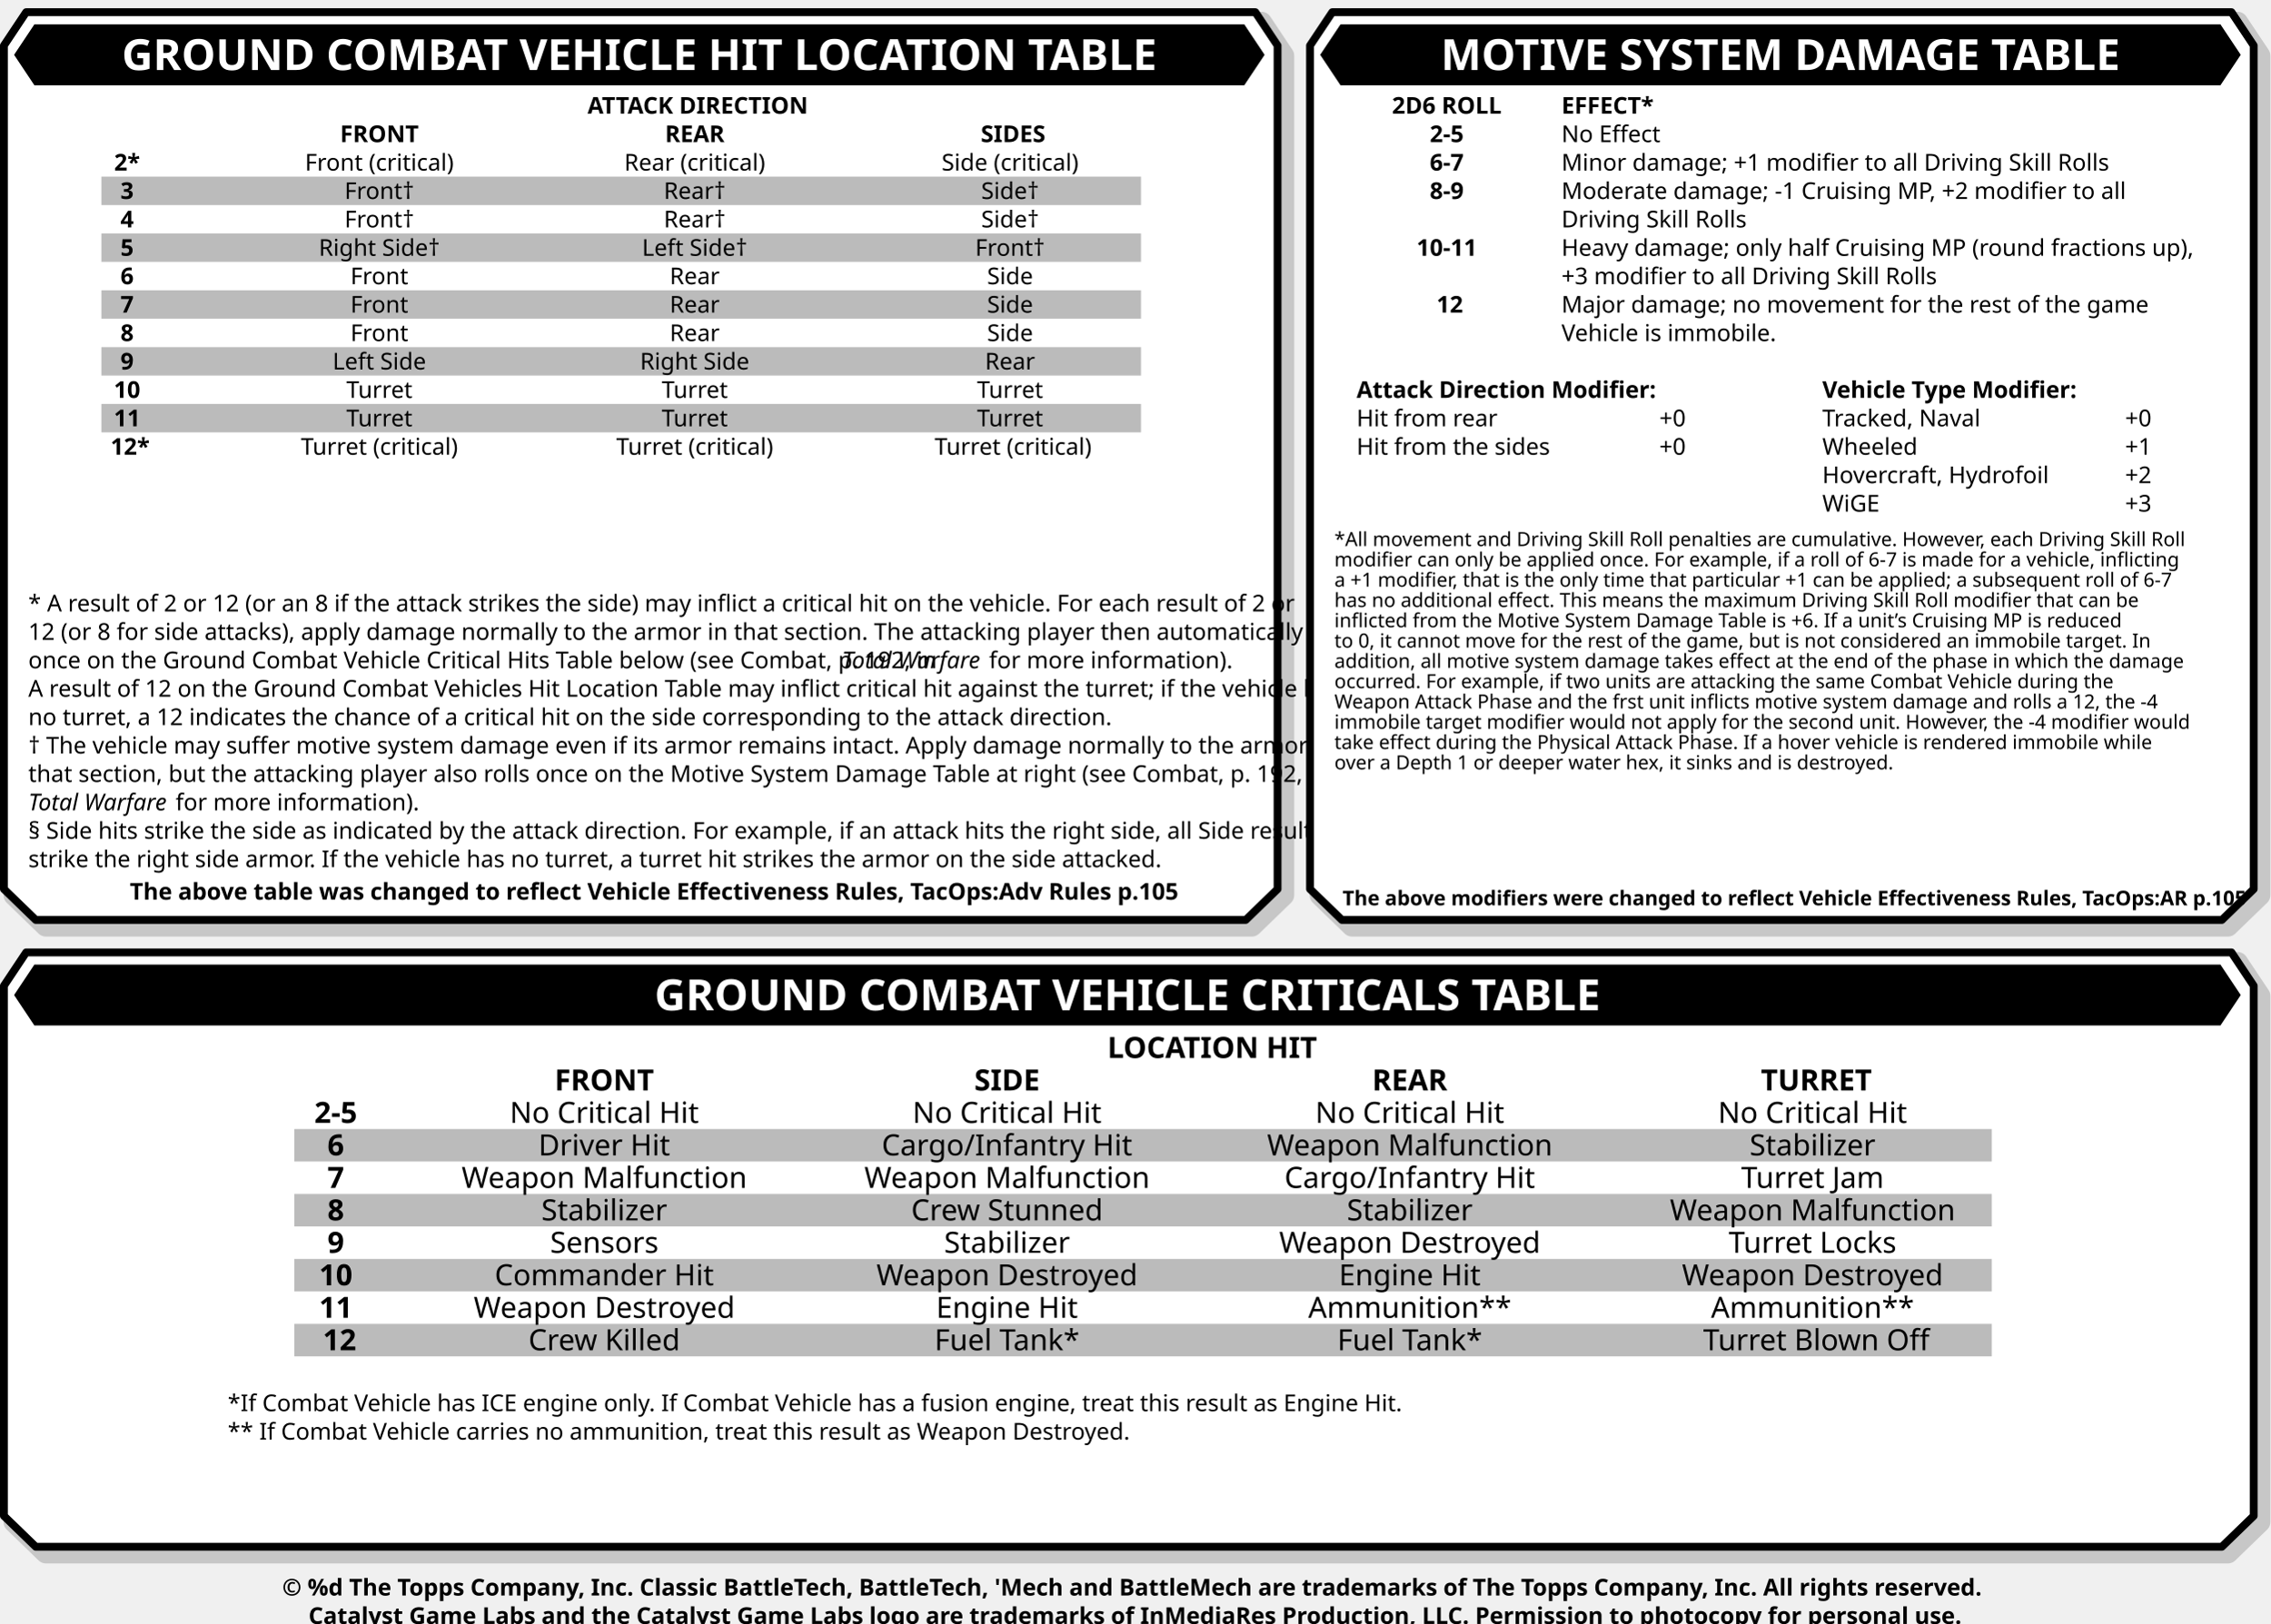
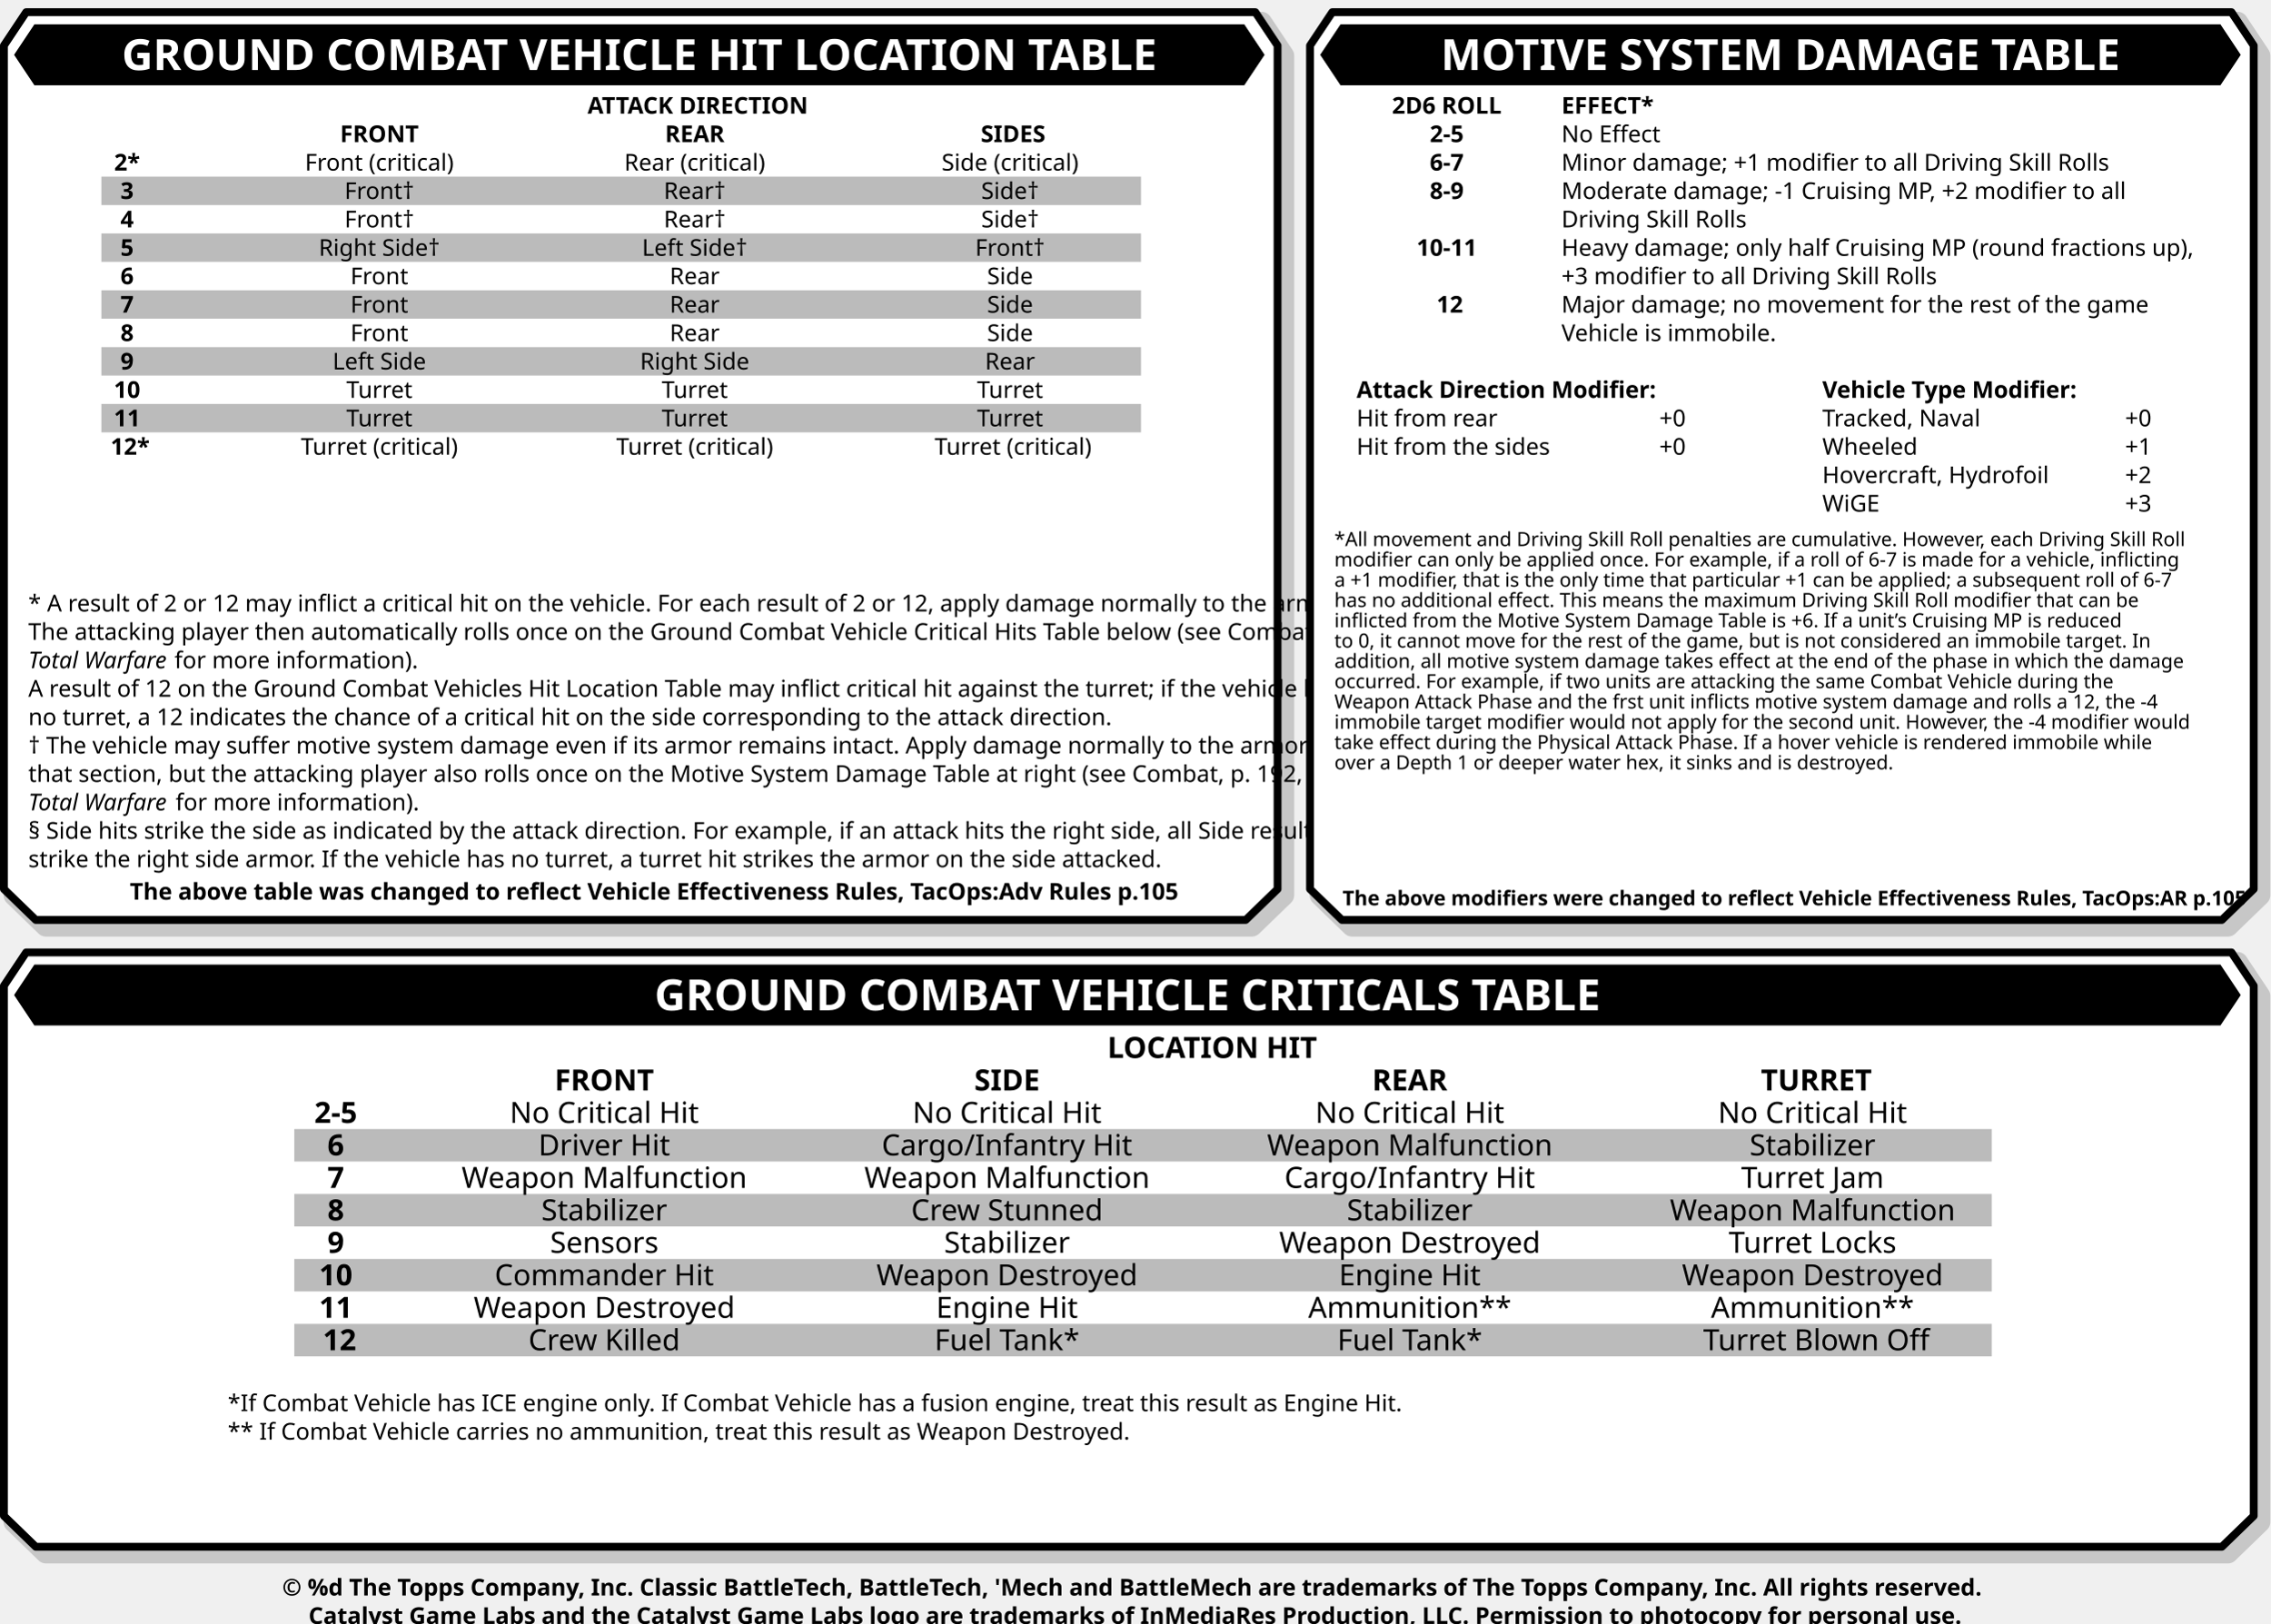
<svg xmlns="http://www.w3.org/2000/svg" contentScriptType="text/ecmascript" width="559.0" zoomAndPan="magnify" contentStyleType="text/css" height="400.0" preserveAspectRatio="xMidYMid meet" version="1.0" id="svg155">
  <defs id="defs155" />
  <g style="mml-color-elements:" id="rs_template">
    <text font-size="5.7px" transform="translate (279.5 400.0)" fill="#000000" text-anchor="middle" font-family="Eurostile" id="footer" font-weight="bold">
      <tspan lengthAdjust="spacingAndGlyphs" x="0.0" id="tspanCopyright" y="-7.000" textLength="531.050">© %d The Topps Company, Inc. Classic BattleTech, BattleTech, 'Mech and BattleMech are trademarks of The Topps Company, Inc. All rights reserved.</tspan>
      <tspan lengthAdjust="spacingAndGlyphs" x="0.0" y="0" textLength="503.100" id="tspan1">Catalyst Game Labs and the Catalyst Game Labs logo are trademarks of InMediaRes Production, LLC. Permission to photocopy for personal use.</tspan>
    </text>
    <g transform="translate(0.966,3)" id="g64">
      <g id="g4">
        <path fill="#ffffff" d="M 2.5,10.714 7.975,2.5 h 301.68 l 5.475,8.214 V 217.5 l -7.845,7.6 H 10.345 L 2.5,217.5 Z" stroke-width="5.2" stroke-linejoin="round" stroke="#c7c7c7" id="path1" />
        <path fill="#ffffff" d="M 0,8.214 5.475,0 h 302.68 l 5.475,8.214 V 216 l -7.845,7.6 H 7.845 L 0,216 Z" stroke-width="1.932" stroke-linejoin="round" stroke="#000000" id="path2" />
        <g transform="translate(2.5,3)" id="g3">
          <path fill="#000000" d="M 0,7.5 4.999,0 h 297.94 l 4.999,7.5 -4.999,7.5 H 4.999 Z" id="path3" />
          <text x="153.969" y="11.25" fill="#ffffff" text-anchor="middle" style="font-style:normal;font-weight:bold;font-size:10.6px;font-family:Eurostile" textLength="198.545" lengthAdjust="spacingAndGlyphs" id="text3">GROUND COMBAT VEHICLE HIT LOCATION TABLE</text>
        </g>
      </g>
      <g id="shade1" class="tableshading" style="fill:#bbbbbb" transform="translate(0,-3)">
        <rect id="rect155" width="256" height="7" x="24" y="43.5" />
        <rect id="rect156" width="256" height="7" x="24" y="57.5" />
        <rect id="rect157" width="256" height="7" x="24" y="71.5" />
        <rect id="rect158" width="256" height="7" x="24" y="85.5" />
        <rect id="rect159" width="256" height="7" x="24" y="99.5" />
      </g>
      <text fill="#000000" x="170.847" y="25" style="font-style:normal;font-weight:bold;font-size:5.7px;font-family:Eurostile" text-anchor="middle" id="text4">ATTACK DIRECTION</text>
      <g transform="translate(0,32)" id="g50">
        <text text-anchor="middle" style="font-style:normal;font-weight:bold;font-size:5.7px;font-family:Eurostile" id="text6">
          <tspan x="93.189" y="0" id="tspan4">FRONT</tspan>
          <tspan x="170.847" y="0" id="tspan5">REAR</tspan>
          <tspan x="248.504" y="0" id="tspan6">SIDES</tspan>
        </text>
        <text text-anchor="middle" style="font-style:normal;font-weight:bold;font-size:5.7px;font-family:Eurostile" id="text17">
          <tspan x="31.063" y="7" id="tspan7">2*</tspan>
          <tspan x="31.063" y="14" id="tspan8">3</tspan>
          <tspan x="31.063" y="21" id="tspan9">4</tspan>
          <tspan x="31.063" y="28" id="tspan10">5</tspan>
          <tspan x="31.063" y="35" id="tspan11">6</tspan>
          <tspan x="31.063" y="42" id="tspan12">7</tspan>
          <tspan x="31.063" y="49" id="tspan13">8</tspan>
          <tspan x="31.063" y="56" id="tspan14">9</tspan>
          <tspan x="31.063" y="63" id="tspan15">10</tspan>
          <tspan x="31.063" y="70" id="tspan16">11</tspan>
          <tspan x="31.063" y="77" id="tspan17">12*</tspan>
        </text>
        <text text-anchor="middle" style="font-style:normal;font-weight:normal;font-size:5.7px;font-family:Eurostile" id="text50">
          <tspan x="93.189" y="7" id="tspan18">Front (critical)</tspan>
          <tspan x="170.847" y="7" id="tspan19">Rear (critical)</tspan>
          <tspan x="248.504" y="7" id="tspan20">Side (critical)</tspan>
          <tspan x="93.189" y="14" id="tspan21">Front†</tspan>
          <tspan x="170.847" y="14" id="tspan22">Rear†</tspan>
          <tspan x="248.504" y="14" id="tspan23">Side†</tspan>
          <tspan x="93.189" y="21" id="tspan24">Front†</tspan>
          <tspan x="170.847" y="21" id="tspan25">Rear†</tspan>
          <tspan x="248.504" y="21" id="tspan26">Side†</tspan>
          <tspan x="93.189" y="28" id="tspan27">Right Side†</tspan>
          <tspan x="170.847" y="28" id="tspan28">Left Side†</tspan>
          <tspan x="248.504" y="28" id="tspan29">Front†</tspan>
          <tspan x="93.189" y="35" id="tspan30">Front</tspan>
          <tspan x="170.847" y="35" id="tspan31">Rear</tspan>
          <tspan x="248.504" y="35" id="tspan32">Side</tspan>
          <tspan x="93.189" y="42" id="tspan33">Front</tspan>
          <tspan x="170.847" y="42" id="tspan34">Rear</tspan>
          <tspan x="248.504" y="42" id="tspan35">Side</tspan>
          <tspan x="93.189" y="49" id="tspan36">Front</tspan>
          <tspan x="170.847" y="49" id="tspan37">Rear</tspan>
          <tspan x="248.504" y="49" id="tspan38">Side</tspan>
          <tspan x="93.189" y="56" id="tspan39">Left Side</tspan>
          <tspan x="170.847" y="56" id="tspan40">Right Side</tspan>
          <tspan x="248.504" y="56" id="tspan41">Rear</tspan>
          <tspan x="93.189" y="63" id="tspan42">Turret</tspan>
          <tspan x="170.847" y="63" id="tspan43">Turret</tspan>
          <tspan x="248.504" y="63" id="tspan44">Turret</tspan>
          <tspan x="93.189" y="70" id="tspan45">Turret</tspan>
          <tspan x="170.847" y="70" id="tspan46">Turret</tspan>
          <tspan x="248.504" y="70" id="tspan47">Turret</tspan>
          <tspan x="93.189" y="77" id="tspan48">Turret (critical)</tspan>
          <tspan x="170.847" y="77" id="tspan49">Turret (critical)</tspan>
          <tspan x="248.504" y="77" id="tspan50">Turret (critical)</tspan>
        </text>
      </g>
      <g transform="translate(0,140.6)" id="g63">
-         <text x="6" y="7" fill="#000000" text-anchor="start" style="font-style:normal;font-weight:normal;font-size:5.7px;font-family:Eurostile" textLength="301.63" lengthAdjust="spacingAndGlyphs" id="text51">* A result of 2 or 12 (or an 8 if the attack strikes the side) may inflict a critical hit on the vehicle. For each result of 2 or</text>
-         <text x="6" y="14" fill="#000000" text-anchor="start" style="font-style:normal;font-weight:normal;font-size:5.7px;font-family:Eurostile" textLength="301.63" lengthAdjust="spacingAndGlyphs" id="text52">12 (or 8 for side attacks), apply damage normally to the armor in that section. The attacking player then automatically rolls</text>
-         <text x="6" y="21" fill="#000000" text-anchor="start" style="font-style:normal;font-weight:normal;font-size:5.7px;font-family:Eurostile" textLength="200.326" lengthAdjust="spacingAndGlyphs" id="text53">once on the Ground Combat Vehicle Critical Hits Table below (see Combat, p. 192, in</text>
-         <text x="206.326" y="21" fill="#000000" text-anchor="start" style="font-style:italic;font-weight:normal;font-size:5.7px;font-family:Eurostile" textLength="33.425" lengthAdjust="spacingAndGlyphs" id="text54">Total Warfare</text>
-         <text x="242.595" y="21" fill="#000000" text-anchor="start" style="font-style:normal;font-weight:normal;font-size:5.7px;font-family:Eurostile" textLength="53.281" lengthAdjust="spacingAndGlyphs" id="text55">for more information).</text>
+         <text x="6" y="7" fill="#000000" text-anchor="start" style="font-style:normal;font-weight:normal;font-size:5.7px;font-family:Eurostile" textLength="301.63" lengthAdjust="spacingAndGlyphs" id="text51">* A result of 2 or 12 may inflict a critical hit on the vehicle. For each result of 2 or 12, apply damage normally to the armor in that section.</text>
+         <text x="6" y="14" fill="#000000" text-anchor="start" style="font-style:normal;font-weight:normal;font-size:5.7px;font-family:Eurostile" textLength="301.63" lengthAdjust="spacingAndGlyphs" id="text52">The attacking player then automatically rolls once on the Ground Combat Vehicle Critical Hits
+             Table below (see Combat, p. 192, in</text>
+         <text x="6" y="21" fill="#000000" text-anchor="start" style="font-style:italic;font-weight:normal;font-size:5.7px;font-family:Eurostile" textLength="33.425" lengthAdjust="spacingAndGlyphs" id="text54">Total Warfare</text>
+         <text x="42" y="21" fill="#000000" text-anchor="start" style="font-style:normal;font-weight:normal;font-size:5.7px;font-family:Eurostile" textLength="53.281" lengthAdjust="spacingAndGlyphs" id="text55">for more information).</text>
        <text x="6" y="28" fill="#000000" text-anchor="start" style="font-style:normal;font-weight:normal;font-size:5.7px;font-family:Eurostile" textLength="301.63" lengthAdjust="spacingAndGlyphs" id="text56">A result of 12 on the Ground Combat Vehicles Hit Location Table may inflict critical hit against the turret; if the vehicle has</text>
        <text fill="#000000" x="6" y="35" style="font-style:normal;font-weight:normal;font-size:5.7px;font-family:Eurostile" text-anchor="start" id="text57">no turret, a 12 indicates the chance of a critical hit on the side corresponding to the attack direction.</text>
        <text x="6" y="42" fill="#000000" text-anchor="start" style="font-style:normal;font-weight:normal;font-size:5.7px;font-family:Eurostile" textLength="301.63" lengthAdjust="spacingAndGlyphs" id="text58">† The vehicle may suffer motive system damage even if its armor remains intact. Apply damage normally to the armor in</text>
        <text x="6" y="49" fill="#000000" text-anchor="start" style="font-style:normal;font-weight:normal;font-size:5.7px;font-family:Eurostile" textLength="301.63" lengthAdjust="spacingAndGlyphs" id="text59">that section, but the attacking player also rolls once on the Motive System Damage Table at right (see Combat, p. 192, in</text>
        <text x="6" y="56" fill="#000000" text-anchor="start" style="font-style:italic;font-weight:normal;font-size:5.7px;font-family:Eurostile" textLength="33.425" lengthAdjust="spacingAndGlyphs" id="text60">Total Warfare</text>
        <text x="42.269" y="56" fill="#000000" text-anchor="start" style="font-style:normal;font-weight:normal;font-size:5.7px;font-family:Eurostile" textLength="53.281" lengthAdjust="spacingAndGlyphs" id="text61">for more information).</text>
        <text x="6" y="63" fill="#000000" text-anchor="start" style="font-style:normal;font-weight:normal;font-size:5.7px;font-family:Eurostile" textLength="301.63" lengthAdjust="spacingAndGlyphs" id="text62">§ Side hits strike the side as indicated by the attack direction. For example, if an attack hits the right side, all Side results</text>
        <text fill="#000000" x="6" y="70" style="font-style:normal;font-weight:normal;font-size:5.7px;font-family:Eurostile" text-anchor="start" id="text63">strike the right side armor. If the vehicle has no turret, a turret hit strikes the armor on the side attacked.</text>
        <text fill="#000000" x="31" y="78" style="font-style:normal;font-weight:bold;font-size:5.7px;font-family:Eurostile" text-anchor="start" id="text160">The above table was changed to reflect Vehicle Effectiveness Rules, TacOps:Adv Rules p.105</text>
      </g>
    </g>
    <g transform="translate(322.596,3)" id="g107">
      <g id="g67">
        <path fill="#ffffff" d="M 2.5,10.714 7.975,2.5 h 220.42 l 5.475,8.214 V 217.5 l -7.845,7.6 H 10.345 L 2.5,217.5 Z" stroke-width="5.2" stroke-linejoin="round" stroke="#c7c7c7" id="path64" />
        <path fill="#ffffff" d="M 0,8.214 5.475,0 h 221.42 l 5.475,8.214 V 216 l -7.845,7.6 H 7.845 L 0,216 Z" stroke-width="1.932" stroke-linejoin="round" stroke="#000000" id="path65" />
        <g transform="translate(2.5,3)" id="g66">
          <path fill="#000000" d="M 0,7.5 4.999,0 h 216.68 l 4.999,7.5 -4.999,7.5 H 4.999 Z" id="path66" />
          <text x="113.339" y="11.25" fill="#ffffff" text-anchor="middle" style="font-style:normal;font-weight:bold;font-size:10.6px;font-family:Eurostile" textLength="157.417" lengthAdjust="spacingAndGlyphs" id="text66">MOTIVE SYSTEM DAMAGE TABLE</text>
        </g>
      </g>
      <g transform="translate(0,25)" id="g81">
        <text text-anchor="start" style="font-style:normal;font-weight:bold;font-size:5.7px;font-family:Eurostile" id="text67">
          <tspan x="61.93" y="0" id="tspan67">EFFECT*</tspan>
        </text>
        <text text-anchor="middle" style="font-style:normal;font-weight:bold;font-size:5.7px;font-family:Eurostile" id="text73">
          <tspan x="34.405" y="0" id="tspan68">2D6 ROLL</tspan>
          <tspan x="34.405" y="7" id="tspan69">2-5</tspan>
          <tspan x="34.405" y="14" id="tspan70">6-7</tspan>
          <tspan x="34.405" y="21" id="tspan71">8-9</tspan>
          <tspan x="34.405" y="35" id="tspan72">10-11</tspan>
          <tspan x="34.405" y="49" id="tspan73">12</tspan>
        </text>
        <text text-anchor="start" style="font-style:normal;font-weight:normal;font-size:5.7px;font-family:Eurostile" id="text81">
          <tspan x="61.93" y="7" id="tspan74">No Effect</tspan>
          <tspan x="61.93" y="14" id="tspan75">Minor damage; +1 modifier to all Driving Skill Rolls</tspan>
          <tspan x="61.93" y="21" id="tspan76">Moderate damage; -1 Cruising MP, +2 modifier to all</tspan>
          <tspan x="61.93" y="28" id="tspan77">Driving Skill Rolls</tspan>
          <tspan x="61.93" y="35" id="tspan78">Heavy damage; only half Cruising MP (round fractions up),</tspan>
          <tspan x="61.93" y="42" id="tspan79">+3 modifier to all Driving Skill Rolls</tspan>
          <tspan x="61.93" y="49" id="tspan80">Major damage; no movement for the rest of the game</tspan>
          <tspan x="61.93" y="56" id="tspan81">Vehicle is immobile.</tspan>
        </text>
      </g>
      <g transform="translate(0,95)" id="g86">
        <text text-anchor="start" style="font-style:normal;font-weight:bold;font-size:5.7px;font-family:Eurostile" id="text82">
          <tspan x="11.469" y="0" id="tspan82">Attack Direction Modifier:</tspan>
        </text>
        <text text-anchor="start" style="font-style:normal;font-weight:normal;font-size:5.7px;font-family:Eurostile" id="text86">
          <tspan x="11.469" y="7" id="tspan83">Hit from rear</tspan>
          <tspan x="86.014" y="7" id="tspan84">+0</tspan>
          <tspan x="11.469" y="14" id="tspan85">Hit from the sides</tspan>
          <tspan x="86.014" y="14" id="tspan86">+0</tspan>
        </text>
      </g>
      <g transform="translate(114.685,95)" id="g95">
        <text text-anchor="start" style="font-style:normal;font-weight:bold;font-size:5.7px;font-family:Eurostile" id="text87">
          <tspan x="11.469" y="0" id="tspan87">Vehicle Type Modifier:</tspan>
        </text>
        <text text-anchor="start" style="font-style:normal;font-weight:normal;font-size:5.7px;font-family:Eurostile" id="text95">
          <tspan x="11.469" y="7" id="tspan88">Tracked, Naval</tspan>
          <tspan x="86.014" y="7" id="tspan89">+0</tspan>
          <tspan x="11.469" y="14" id="tspan90">Wheeled</tspan>
          <tspan x="86.014" y="14" id="tspan91">+1</tspan>
          <tspan x="11.469" y="21" id="tspan92">Hovercraft, Hydrofoil</tspan>
          <tspan x="86.014" y="21" id="tspan93">+2</tspan>
          <tspan x="11.469" y="28" id="tspan94">WiGE</tspan>
          <tspan x="86.014" y="28" id="tspan95">+3</tspan>
        </text>
      </g>
      <text x="6" y="131.5" fill="#000000" text-anchor="start" style="font-style:normal;font-weight:normal;font-size:4.8px;font-family:Eurostile" textLength="220.37" lengthAdjust="spacingAndGlyphs" id="text96">*All movement and Driving Skill Roll penalties are cumulative. However, each Driving Skill Roll</text>
      <text x="6" y="136.5" fill="#000000" text-anchor="start" style="font-style:normal;font-weight:normal;font-size:4.8px;font-family:Eurostile" textLength="220.37" lengthAdjust="spacingAndGlyphs" id="text97">modifier can only be applied once. For example, if a roll of 6-7 is made for a vehicle, inflicting</text>
      <text x="6" y="141.5" fill="#000000" text-anchor="start" style="font-style:normal;font-weight:normal;font-size:4.8px;font-family:Eurostile" textLength="220.37" lengthAdjust="spacingAndGlyphs" id="text98">a +1 modifier, that is the only time that particular +1 can be applied; a subsequent roll of 6-7</text>
      <text x="6" y="146.5" fill="#000000" text-anchor="start" style="font-style:normal;font-weight:normal;font-size:4.8px;font-family:Eurostile" textLength="220.37" lengthAdjust="spacingAndGlyphs" id="text99">has no additional effect. This means the maximum Driving Skill Roll modifier that can be</text>
      <text x="6" y="151.5" fill="#000000" text-anchor="start" style="font-style:normal;font-weight:normal;font-size:4.8px;font-family:Eurostile" textLength="220.37" lengthAdjust="spacingAndGlyphs" id="text100">inflicted from the Motive System Damage Table is +6. If a unit’s Cruising MP is reduced</text>
      <text x="6" y="156.5" fill="#000000" text-anchor="start" style="font-style:normal;font-weight:normal;font-size:4.8px;font-family:Eurostile" textLength="220.37" lengthAdjust="spacingAndGlyphs" id="text101">to 0, it cannot move for the rest of the game, but is not considered an immobile target. In</text>
      <text x="6" y="161.5" fill="#000000" text-anchor="start" style="font-style:normal;font-weight:normal;font-size:4.8px;font-family:Eurostile" textLength="220.37" lengthAdjust="spacingAndGlyphs" id="text102">addition, all motive system damage takes effect at the end of the phase in which the damage</text>
      <text x="6" y="166.5" fill="#000000" text-anchor="start" style="font-style:normal;font-weight:normal;font-size:4.8px;font-family:Eurostile" textLength="220.37" lengthAdjust="spacingAndGlyphs" id="text103">occurred. For example, if two units are attacking the same Combat Vehicle during the</text>
      <text x="6" y="171.5" fill="#000000" text-anchor="start" style="font-style:normal;font-weight:normal;font-size:4.8px;font-family:Eurostile" textLength="220.37" lengthAdjust="spacingAndGlyphs" id="text104">Weapon Attack Phase and the frst unit inflicts motive system damage and rolls a 12, the -4</text>
      <text x="6" y="176.5" fill="#000000" text-anchor="start" style="font-style:normal;font-weight:normal;font-size:4.8px;font-family:Eurostile" textLength="220.37" lengthAdjust="spacingAndGlyphs" id="text105">immobile target modifier would not apply for the second unit. However, the -4 modifier would</text>
      <text x="6" y="181.5" fill="#000000" text-anchor="start" style="font-style:normal;font-weight:normal;font-size:4.8px;font-family:Eurostile" textLength="220.37" lengthAdjust="spacingAndGlyphs" id="text106">take effect during the Physical Attack Phase. If a hover vehicle is rendered immobile while</text>
      <text fill="#000000" x="6" y="186.5" style="font-style:normal;font-weight:normal;font-size:4.8px;font-family:Eurostile" text-anchor="start" id="text107">over a Depth 1 or deeper water hex, it sinks and is destroyed.</text>
      <text fill="#000000" x="8" y="220" style="font-style:normal;font-weight:bold;font-size:5px;font-family:Eurostile" text-anchor="start" id="text161">The above modifiers were changed to reflect Vehicle Effectiveness Rules, TacOps:AR p.105</text>
    </g>
    <g transform="translate(0.966,234.6)" id="g155">
      <g id="g110">
        <path fill="#ffffff" d="M 2.5,10.714 7.975,2.5 h 542.05 l 5.475,8.214 V 140.3 l -7.845,7.6 H 10.345 L 2.5,140.3 Z" stroke-width="5.2" stroke-linejoin="round" stroke="#c7c7c7" id="path107" />
        <path fill="#ffffff" d="M 0,8.214 5.475,0 h 543.05 L 554,8.214 V 138.8 l -7.845,7.6 H 7.845 L 0,138.8 Z" stroke-width="1.932" stroke-linejoin="round" stroke="#000000" id="path108" />
        <g transform="translate(2.5,3)" id="g109">
          <path fill="#000000" d="M 0,7.5 4.999,0 h 538.31 l 4.999,7.5 -4.999,7.5 H 4.999 Z" id="path109" />
          <text x="274.154" y="11.25" fill="#ffffff" text-anchor="middle" style="font-style:normal;font-weight:bold;font-size:10.6px;font-family:Eurostile" textLength="213.991" lengthAdjust="spacingAndGlyphs" id="text109">GROUND COMBAT VEHICLE CRITICALS TABLE</text>
        </g>
      </g>
      <g id="shade2" transform="translate(-5.5,-219.5)" class="tableshading" style="fill:#bbbbbb">
        <rect id="rect160" width="418" height="8" x="77" y="263" />
        <rect id="rect161" width="418" height="8" x="77" y="279" />
        <rect id="rect162" width="418" height="8" x="77" y="295" />
        <rect id="rect163" width="418" height="8" x="77" y="311" />
      </g>
      <text fill="#000000" x="297.54" y="26" style="font-style:normal;font-weight:bold;font-size:7.2px;font-family:Eurostile" text-anchor="middle" id="text110">LOCATION HIT</text>
      <g transform="translate(0,34)" id="g153">
        <text text-anchor="middle" style="font-style:normal;font-weight:bold;font-size:7.2px;font-family:Eurostile" id="text113">
          <tspan x="148.77" y="0" id="tspan110">FRONT</tspan>
          <tspan x="247.95" y="0" id="tspan111">SIDE</tspan>
          <tspan x="347.13" y="0" id="tspan112">REAR</tspan>
          <tspan x="446.31" y="0" id="tspan113">TURRET</tspan>
        </text>
        <text text-anchor="middle" style="font-style:normal;font-weight:bold;font-size:7.2px;font-family:Eurostile" id="text121">
          <tspan x="82.65" y="8" id="tspan114">2-5</tspan>
          <tspan x="82.65" y="16" id="tspan115">6</tspan>
          <tspan x="82.65" y="24" id="tspan116">7</tspan>
          <tspan x="82.65" y="32" id="tspan117">8</tspan>
          <tspan x="82.65" y="40" id="tspan118">9</tspan>
          <tspan x="82.65" y="48" id="tspan119">10</tspan>
          <tspan x="82.65" y="56" id="tspan120">11</tspan>
          <tspan x="82.65" y="64" id="tspan121">12</tspan>
        </text>
        <text text-anchor="middle" style="font-style:normal;font-weight:normal;font-size:7.2px;font-family:Eurostile" id="text153">
          <tspan x="148.77" y="8" id="tspan122">No Critical Hit</tspan>
          <tspan x="247.95" y="8" id="tspan123">No Critical Hit</tspan>
          <tspan x="347.13" y="8" id="tspan124">No Critical Hit</tspan>
          <tspan x="446.31" y="8" id="tspan125">No Critical Hit</tspan>
          <tspan x="148.77" y="16" id="tspan126">Driver Hit</tspan>
          <tspan x="247.95" y="16" id="tspan127">Cargo/Infantry Hit</tspan>
          <tspan x="347.13" y="16" id="tspan128">Weapon Malfunction</tspan>
          <tspan x="446.31" y="16" id="tspan129">Stabilizer</tspan>
          <tspan x="148.77" y="24" id="tspan130">Weapon Malfunction</tspan>
          <tspan x="247.95" y="24" id="tspan131">Weapon Malfunction</tspan>
          <tspan x="347.13" y="24" id="tspan132">Cargo/Infantry Hit</tspan>
          <tspan x="446.31" y="24" id="tspan133">Turret Jam</tspan>
          <tspan x="148.77" y="32" id="tspan134">Stabilizer</tspan>
          <tspan x="247.95" y="32" id="tspan135">Crew Stunned</tspan>
          <tspan x="347.13" y="32" id="tspan136">Stabilizer</tspan>
          <tspan x="446.31" y="32" id="tspan137">Weapon Malfunction</tspan>
          <tspan x="148.77" y="40" id="tspan138">Sensors</tspan>
          <tspan x="247.95" y="40" id="tspan139">Stabilizer</tspan>
          <tspan x="347.13" y="40" id="tspan140">Weapon Destroyed</tspan>
          <tspan x="446.31" y="40" id="tspan141">Turret Locks</tspan>
          <tspan x="148.77" y="48" id="tspan142">Commander Hit</tspan>
          <tspan x="247.95" y="48" id="tspan143">Weapon Destroyed</tspan>
          <tspan x="347.13" y="48" id="tspan144">Engine Hit</tspan>
          <tspan x="446.31" y="48" id="tspan145">Weapon Destroyed</tspan>
          <tspan x="148.77" y="56" id="tspan146">Weapon Destroyed</tspan>
          <tspan x="247.95" y="56" id="tspan147">Engine Hit</tspan>
          <tspan x="347.13" y="56" id="tspan148">Ammunition**</tspan>
          <tspan x="446.31" y="56" id="tspan149">Ammunition**</tspan>
          <tspan x="148.77" y="64" id="tspan150">Crew Killed</tspan>
          <tspan x="247.95" y="64" id="tspan151">Fuel Tank*</tspan>
          <tspan x="347.13" y="64" id="tspan152">Fuel Tank*</tspan>
          <tspan x="446.31" y="64" id="tspan153">Turret Blown Off</tspan>
        </text>
      </g>
      <text fill="#000000" x="55.1" y="113" style="font-style:normal;font-weight:normal;font-size:5.7px;font-family:Eurostile" text-anchor="start" id="text154">*If Combat Vehicle has ICE engine only. If Combat Vehicle has a fusion engine, treat this result as Engine Hit.</text>
      <text fill="#000000" x="55.1" y="120" style="font-style:normal;font-weight:normal;font-size:5.7px;font-family:Eurostile" text-anchor="start" id="text155">** If Combat Vehicle carries no ammunition, treat this result as Weapon Destroyed.</text>
    </g>
  </g>
</svg>
